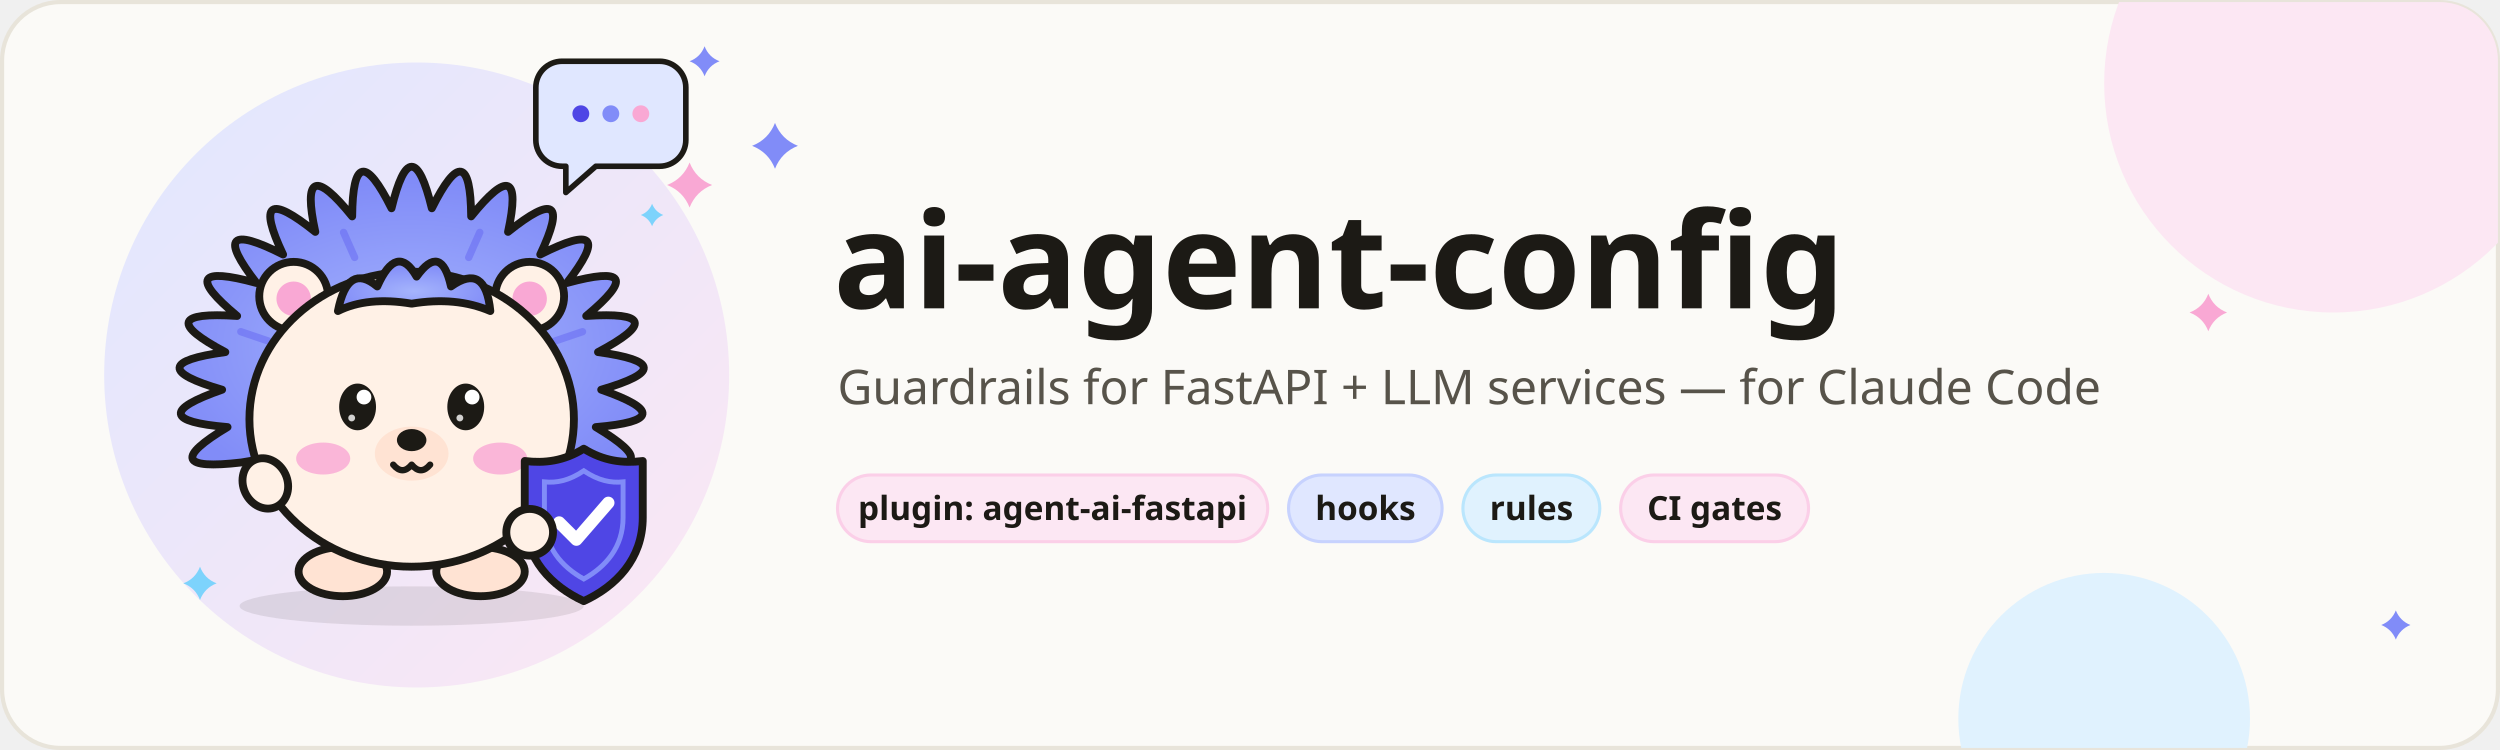
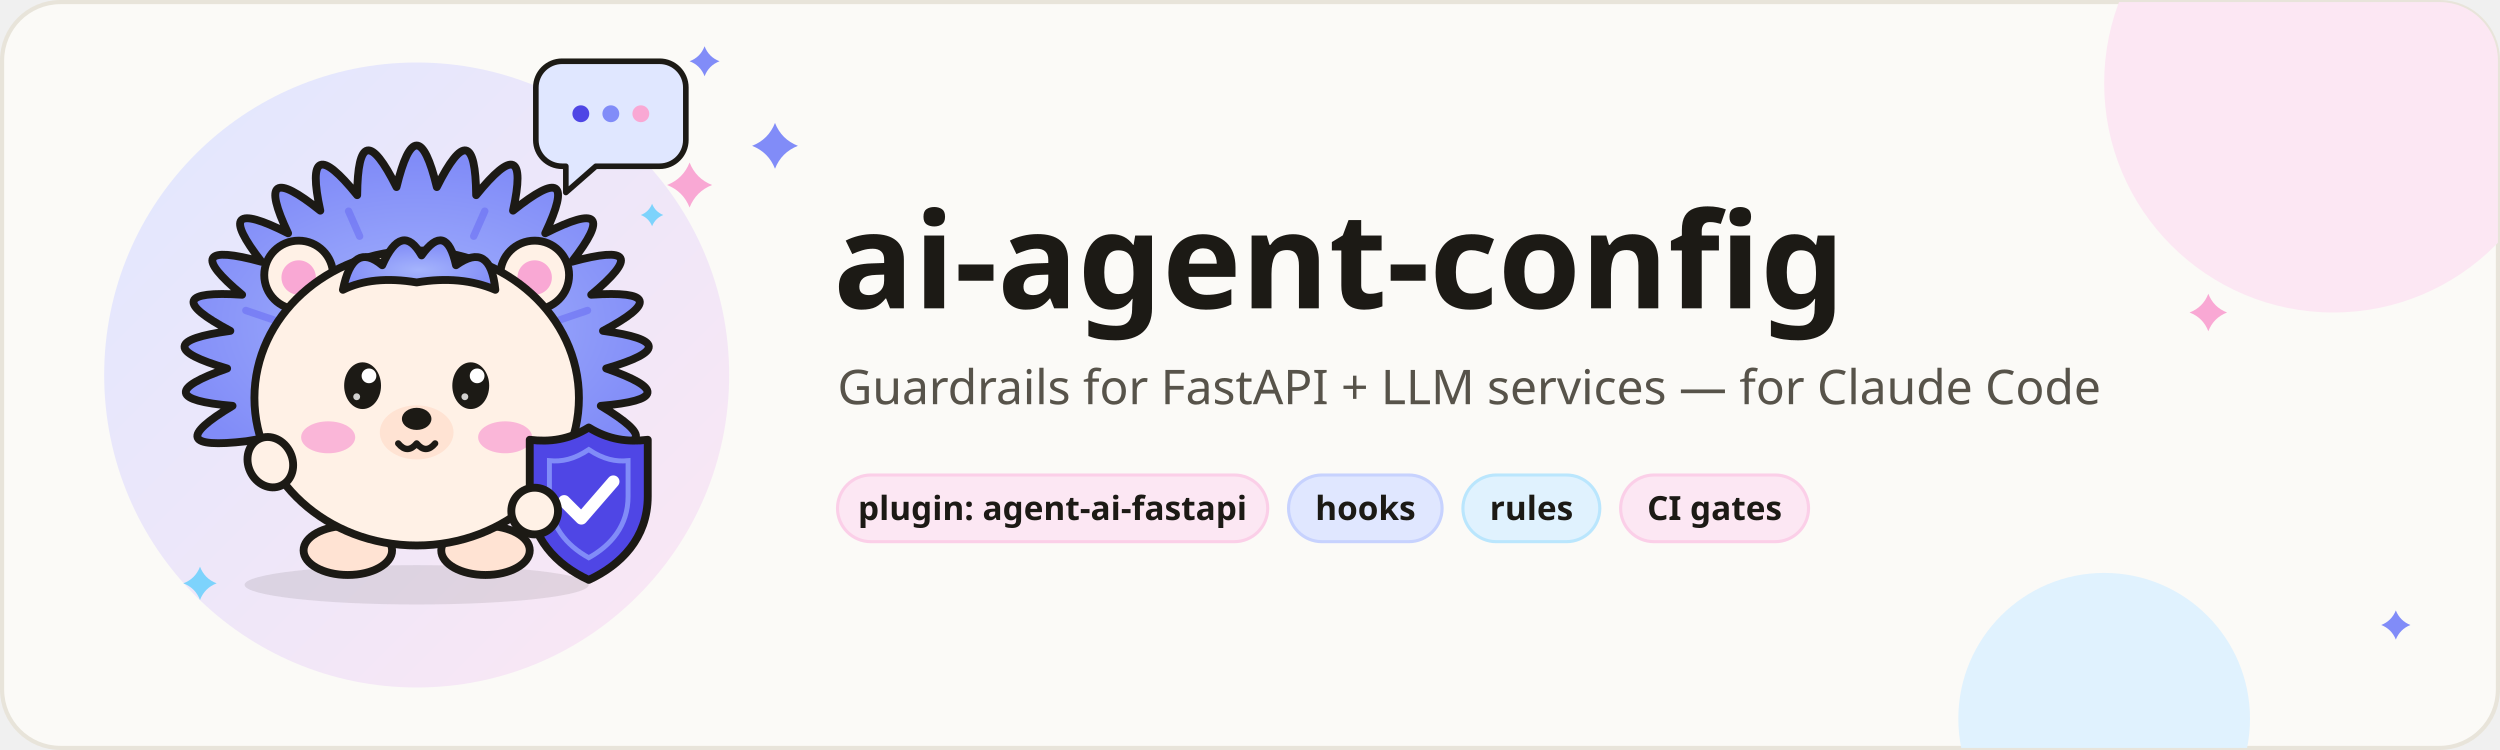
<svg xmlns="http://www.w3.org/2000/svg" viewBox="0 0 1200 360" role="img" aria-labelledby="t d">
  <defs>
    <style>.s{font-family:'Plus Jakarta Sans', system-ui, sans-serif}.m{font-family:ui-monospace, 'SF Mono', Menlo, Consolas, monospace;font-variant-ligatures:none}.eye,.tw,.blob{transform-box:fill-box;transform-origin:50% 50%}.eye{animation:blink 4.6s ease-in-out infinite}@keyframes blink{0%,93%,96%,100%{transform:scaleY(1)}94%,95%{transform:scaleY(.1)}}.glint{animation:glint 4.6s ease-in-out infinite}@keyframes glint{0%,93%,96%,100%{opacity:1}93.6%,95.4%{opacity:0}}.tw{animation:twinkle 6s ease-in-out infinite}.tw1{animation-delay:.6s}.tw2{animation-delay:2.1s}.tw3{animation-delay:3.6s}.tw4{animation-delay:5.1s}.tw5{animation-delay:1.35s}.tw6{animation-delay:2.85s}.tw7{animation-delay:4.35s}@keyframes twinkle{0%,32%,100%{transform:scale(1);opacity:1}10%{transform:scale(.85);opacity:.6}22%{transform:scale(1.1);opacity:1}}.blob{animation:drift-a 9s ease-in-out infinite}.blob2{animation-name:drift-b}.blob3{animation-name:drift-c}@keyframes drift-a{0%,100%{transform:translate(0,0)}50%{transform:translate(2px,-2px)}}@keyframes drift-b{0%,100%{transform:translate(0,0)}50%{transform:translate(-2.5px,2px)}}@keyframes drift-c{0%,100%{transform:translate(0,0)}50%{transform:translate(2px,-1.5px)}}@media (prefers-reduced-motion:reduce){*,*::before,*::after{animation:none!important}}</style>
    <filter id="sh" x="-10%" y="-10%" width="120%" height="140%">
      <feDropShadow dx="0" dy="4" stdDeviation="6" flood-color="#1c1a15" flood-opacity="0.08" />
    </filter>
  </defs>
  <clipPath id="cc">
    <rect x="1" y="1" width="1198" height="358" rx="28" />
  </clipPath>
  <rect x="1" y="1" width="1198" height="358" rx="28" fill="#fbfaf7" stroke="#e8e4da" stroke-width="2" />
  <linearGradient id="ga" x1="0" y1="0" x2="1" y2="1">
    <stop offset="0" stop-color="#e0e7ff" />
    <stop offset="1" stop-color="#fce7f3" />
  </linearGradient>
  <g clip-path="url(#cc)">
    <g class="blob">
      <circle cx="200" cy="180" r="150" fill="url(#ga)" />
    </g>
    <g class="blob blob2">
      <circle cx="1120" cy="40" r="110" fill="#fce7f3" opacity="1" />
    </g>
    <g class="blob blob3">
      <circle cx="1010" cy="345" r="70" fill="#e0f2fe" opacity="1" />
    </g>
  </g>
  <g class="tw tw1">
    <path d="M372,59Q375.1,66.9 383,70Q375.1,73.1 372,81Q368.9,73.1 361,70Q368.9,66.9 372,59Z" fill="#818cf8" opacity="1" />
  </g>
  <g class="tw tw2">
    <path d="M1060,141Q1062.5,147.5 1069,150Q1062.5,152.5 1060,159Q1057.5,152.5 1051,150Q1057.5,147.5 1060,141Z" fill="#f9a8d4" opacity="1" />
  </g>
  <g class="tw tw3">
    <path d="M96,272Q98.2,277.8 104,280Q98.2,282.2 96,288Q93.8,282.2 88,280Q93.8,277.8 96,272Z" fill="#7dd3fc" opacity="1" />
  </g>
  <g class="tw tw4">
    <path d="M1150,293Q1152,298 1157,300Q1152,302 1150,307Q1148,302 1143,300Q1148,298 1150,293Z" fill="#818cf8" opacity="1" />
  </g>
-   <g transform="translate(67.8 54.9) scale(1.18)">
+   <g transform="translate(70.2 44.71) scale(1.18)">
    <defs>
      <radialGradient id="mg" cx="50%" cy="60%" r="55%">
        <stop offset="0" stop-color="#a5b4fc" />
        <stop offset="1" stop-color="#818cf8" />
      </radialGradient>
    </defs>
    <ellipse cx="110" cy="200" rx="70" ry="8" fill="#1c1a15" opacity="0.10" />
    <path d="M110,130L40.7,141.6Q3.9,145.9 35.1,127.2Q-1.8,124.1 32.9,112Q-2.4,101.7 34.2,96.7Q2,79.6 39,82Q11.3,58.9 46.9,68.6Q25.1,40.5 57.7,57Q42.7,25.3 70.8,47.8Q63.4,13.8 85.8,41.5Q86.1,6.8 101.8,38.2Q110,4.4 118.2,38.2Q133.9,6.8 134.2,41.5Q156.6,13.8 149.2,47.8Q177.3,25.3 162.3,57Q194.9,40.5 173.1,68.6Q208.7,58.9 181,82Q218,79.6 185.8,96.7Q222.4,101.7 187.1,112Q221.8,124.1 184.9,127.2Q216.1,145.9 179.3,141.6Z" fill="url(#mg)" stroke="#1c1a15" stroke-width="3.2" stroke-linejoin="round" stroke-linecap="round" />
    <path d="M51.7,92.2L40.5,88.4" stroke="#6366f1" stroke-width="3" stroke-linecap="round" opacity=".5" />
    <path d="M65.4,71.7L56.8,64.1" stroke="#6366f1" stroke-width="3" stroke-linecap="round" opacity=".5" />
    <path d="M86.8,58.2L82.3,48" stroke="#6366f1" stroke-width="3" stroke-linecap="round" opacity=".5" />
    <path d="M133.2,58.2L137.7,48" stroke="#6366f1" stroke-width="3" stroke-linecap="round" opacity=".5" />
    <path d="M154.6,71.7L163.2,64.1" stroke="#6366f1" stroke-width="3" stroke-linecap="round" opacity=".5" />
    <path d="M168.3,92.2L179.5,88.4" stroke="#6366f1" stroke-width="3" stroke-linecap="round" opacity=".5" />
    <circle cx="62" cy="74" r="14" fill="#fff1e6" stroke="#1c1a15" stroke-width="3.2" stroke-linejoin="round" stroke-linecap="round" />
    <circle cx="62" cy="75" r="7" fill="#f9a8d4" />
    <circle cx="158" cy="74" r="14" fill="#fff1e6" stroke="#1c1a15" stroke-width="3.2" stroke-linejoin="round" stroke-linecap="round" />
    <circle cx="158" cy="75" r="7" fill="#f9a8d4" />
    <ellipse cx="82" cy="186" rx="18" ry="10" fill="#ffe3d3" stroke="#1c1a15" stroke-width="3.2" stroke-linejoin="round" stroke-linecap="round" />
    <ellipse cx="138" cy="186" rx="18" ry="10" fill="#ffe3d3" stroke="#1c1a15" stroke-width="3.2" stroke-linejoin="round" stroke-linecap="round" />
    <ellipse cx="110" cy="124" rx="66" ry="60" fill="#fff1e6" stroke="#1c1a15" stroke-width="3.2" stroke-linejoin="round" stroke-linecap="round" />
    <path d="M80,80Q84,60 96,70Q104,52 112,66Q122,52 126,70Q140,60 142,80Q128,74 110,77Q92,74 80,80Z" fill="url(#mg)" stroke="#1c1a15" stroke-width="3.2" stroke-linejoin="round" stroke-linecap="round" />
    <ellipse cx="74" cy="140" rx="11" ry="6.5" fill="#f9a8d4" opacity=".8" />
    <ellipse cx="146" cy="140" rx="11" ry="6.5" fill="#f9a8d4" opacity=".8" />
    <g class="eye">
      <ellipse cx="88" cy="119" rx="7.5" ry="9.5" fill="#1c1a15" />
      <g class="glint">
        <circle cx="90.6" cy="115" r="3" fill="#ffffff" />
        <circle cx="85.6" cy="123.5" r="1.4" fill="#ffffff" opacity=".8" />
      </g>
    </g>
    <g class="eye">
      <ellipse cx="132" cy="119" rx="7.5" ry="9.5" fill="#1c1a15" />
      <g class="glint">
        <circle cx="134.6" cy="115" r="3" fill="#ffffff" />
        <circle cx="129.6" cy="123.5" r="1.4" fill="#ffffff" opacity=".8" />
      </g>
    </g>
    <ellipse cx="110" cy="138" rx="15" ry="11" fill="#ffe3d3" />
    <ellipse cx="110" cy="132.5" rx="6" ry="4.5" fill="#1c1a15" />
    <path d="M102.5,142.5q3.75,4.5 7.5,0q3.75,4.5 7.5,0" fill="none" stroke="#1c1a15" stroke-width="2.6" stroke-linecap="round" stroke-linejoin="round" />
    <ellipse cx="50" cy="152" rx="9" ry="10.5" fill="#fff1e6" stroke="#1c1a15" stroke-width="3.2" stroke-linejoin="round" stroke-linecap="round" transform="rotate(-25 46 150)" />
    <path d="M180,136C188,141 196,142 204,141L204,164C204,181 193,192 180,198C167,192 156,181 156,164L156,141C164,142 172,141 180,136Z" fill="#4f46e5" stroke="#1c1a15" stroke-width="3.2" stroke-linejoin="round" stroke-linecap="round" />
    <path d="M180,145C186,149 191,150 196,149.5L196,164C196,176 189,184 180,189C171,184 164,176 164,164L164,149.5C169,150 174,149 180,145Z" fill="none" stroke="#818cf8" stroke-width="2" />
    <path d="M170,166l7,7l13,-15" fill="none" stroke="#ffffff" stroke-width="5" stroke-linecap="round" stroke-linejoin="round" />
    <circle cx="158" cy="170" r="9.5" fill="#fff1e6" stroke="#1c1a15" stroke-width="3.2" stroke-linejoin="round" stroke-linecap="round" />
  </g>
  <g transform="translate(250 24) scale(0.9)">
    <path d="M8,20a14,14 0 0 1 14,-14h52a14,14 0 0 1 14,14v28a14,14 0 0 1 -14,14h-34l-16,14v-14h-2a14,14 0 0 1 -14,-14z" fill="#e0e7ff" stroke="#1c1a15" stroke-width="3" stroke-linejoin="round" />
    <circle cx="32" cy="34" r="4.5" fill="#4f46e5" />
    <circle cx="48" cy="34" r="4.5" fill="#818cf8" />
    <circle cx="64" cy="34" r="4.5" fill="#f9a8d4" />
    <g class="tw tw5">
      <path d="M90,60Q93.4,68.6 102,72Q93.4,75.4 90,84Q86.6,75.4 78,72Q86.6,68.6 90,60Z" fill="#f9a8d4" opacity="1" />
    </g>
    <g class="tw tw6">
      <path d="M98,-2Q100.2,3.8 106,6Q100.2,8.2 98,14Q95.8,8.2 90,6Q95.8,3.8 98,-2Z" fill="#818cf8" opacity="1" />
    </g>
    <g class="tw tw7">
      <path d="M70,82Q71.7,86.3 76,88Q71.7,89.7 70,94Q68.3,89.7 64,88Q68.3,86.3 70,82Z" fill="#7dd3fc" opacity="1" />
    </g>
  </g>
  <text class="s" x="400" y="148" font-size="64" font-weight="800" fill="#1c1a15">ai-agent-config</text>
  <text class="s" x="402" y="194" font-size="23" font-weight="500" fill="#57534a">Guardrails for FastAPI + LLM services — for Claude Code</text>
  <rect x="402" y="228" width="206.5" height="32" rx="16.0" fill="#fce7f3" stroke="#fbcfe8" stroke-width="1.5" />
  <text class="s" x="505.2" y="249.6" font-size="16" font-weight="600" fill="#1c1a15" text-anchor="middle">plugin: agent-ai-fastapi</text>
  <rect x="618.5" y="228" width="73.7" height="32" rx="16.0" fill="#e0e7ff" stroke="#c7d2fe" stroke-width="1.5" />
  <text class="s" x="655.4" y="249.6" font-size="16" font-weight="600" fill="#1c1a15" text-anchor="middle">hooks</text>
  <rect x="702.2" y="228" width="65.7" height="32" rx="16.0" fill="#e0f2fe" stroke="#bae6fd" stroke-width="1.5" />
  <text class="s" x="735.1" y="249.6" font-size="16" font-weight="600" fill="#1c1a15" text-anchor="middle">rules</text>
  <rect x="777.9" y="228" width="90.2" height="32" rx="16.0" fill="#fce7f3" stroke="#fbcfe8" stroke-width="1.5" />
  <text class="s" x="823.0" y="249.6" font-size="16" font-weight="600" fill="#1c1a15" text-anchor="middle">CI gates</text>
</svg>
